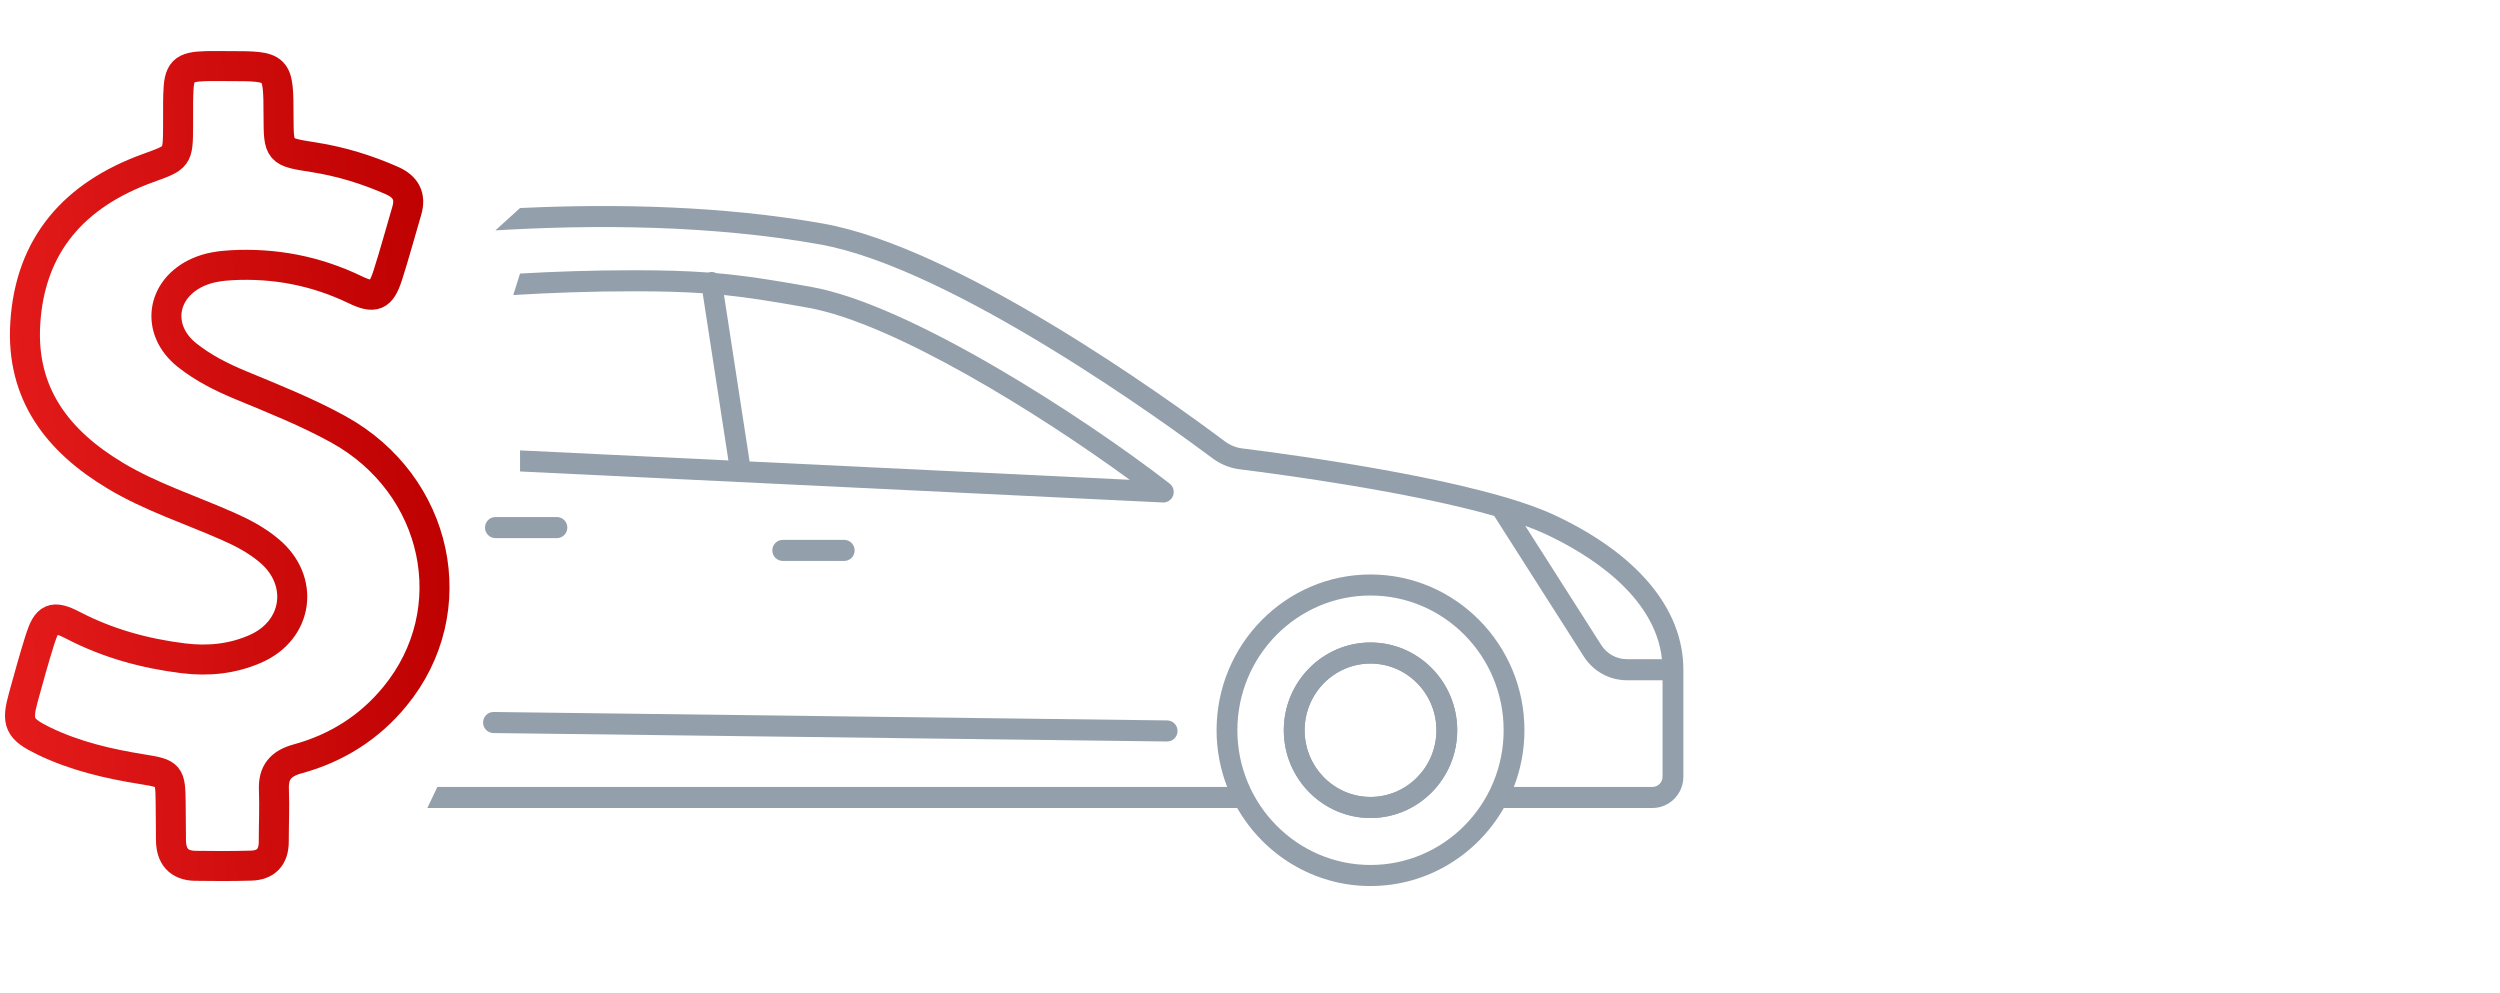
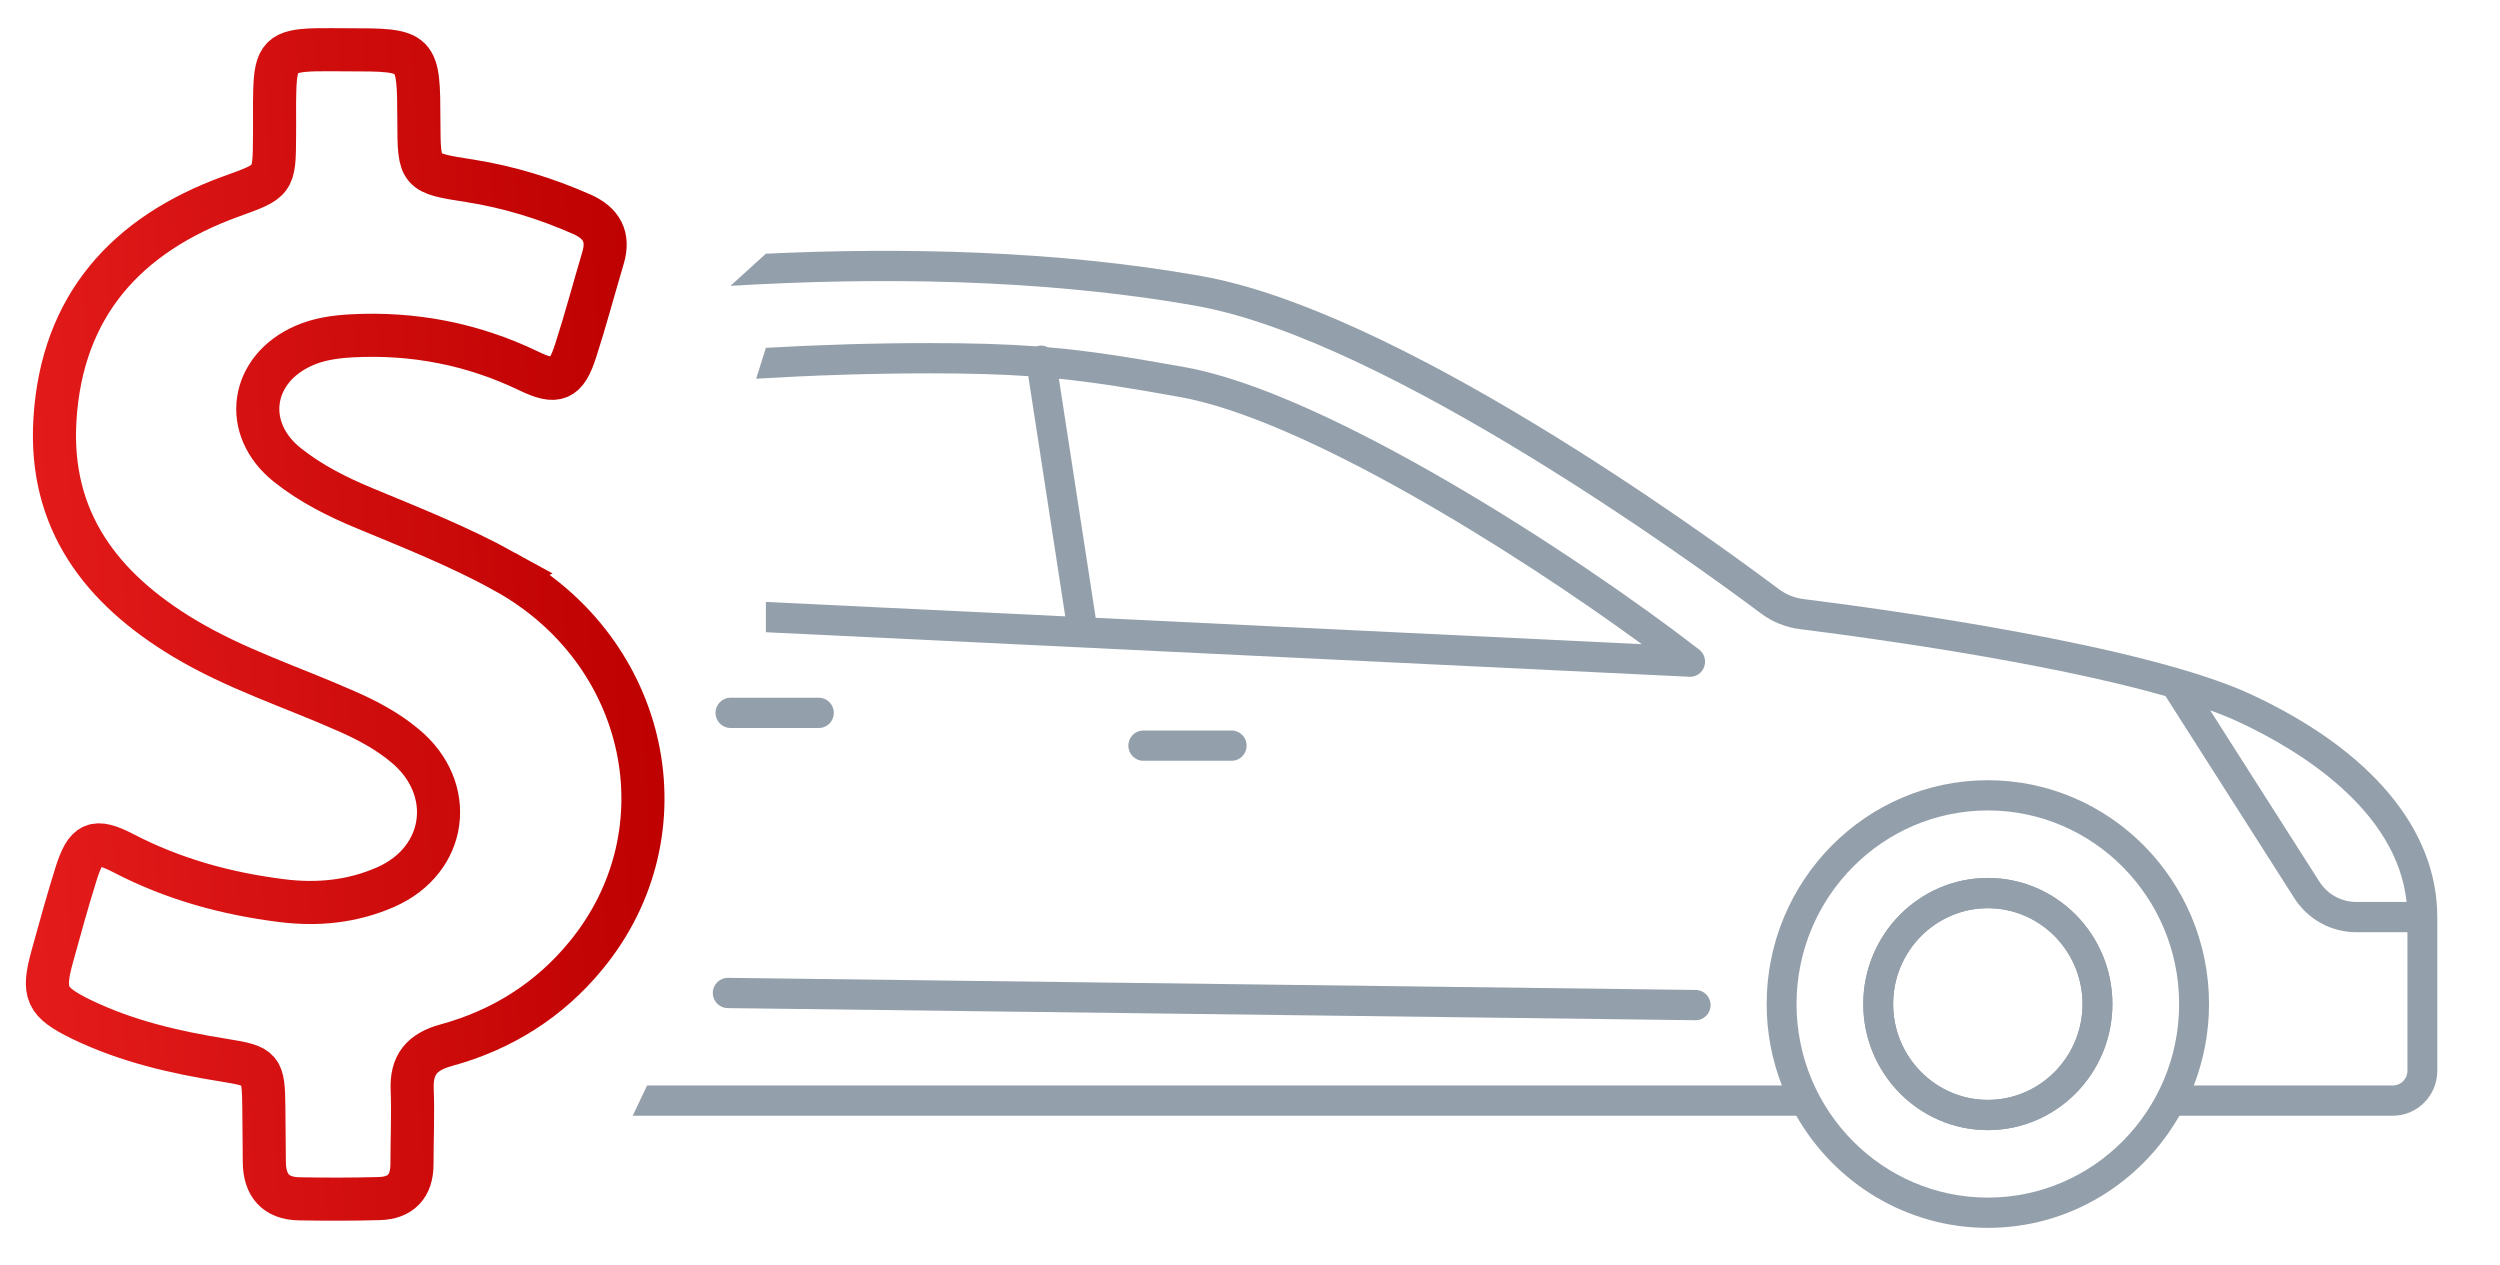
- <svg xmlns="http://www.w3.org/2000/svg" width="126" height="50" viewBox="0 60 125 1" fill="none">
-   <path fill-rule="evenodd" clip-rule="evenodd" d="M68.526 67.823C70.916 67.823 72.861 69.792 72.861 72.211C72.861 74.63 70.916 76.599 68.526 76.599C66.135 76.599 64.19 74.63 64.19 72.211C64.19 69.792 66.135 67.823 68.526 67.823ZM71.821 72.211C71.821 74.05 70.343 75.546 68.526 75.546C66.709 75.546 65.231 74.05 65.231 72.211C65.231 70.372 66.709 68.876 68.526 68.876C70.343 68.876 71.821 70.372 71.821 72.211Z" fill="#939FAA" />
-   <path fill-rule="evenodd" clip-rule="evenodd" d="M38.616 63.219C38.616 62.928 38.849 62.693 39.136 62.693H42.212C42.499 62.693 42.732 62.928 42.732 63.219C42.732 63.51 42.499 63.745 42.212 63.745H39.136C38.849 63.745 38.616 63.51 38.616 63.219ZM24.25 62.078C24.25 61.787 24.483 61.551 24.77 61.551H27.846C28.133 61.551 28.366 61.787 28.366 62.078C28.366 62.368 28.133 62.604 27.846 62.604H24.77C24.483 62.604 24.25 62.368 24.25 62.078ZM58.364 71.72C58.651 71.724 58.881 71.963 58.877 72.253C58.874 72.542 58.642 72.773 58.358 72.773H58.351L24.668 72.351C24.381 72.347 24.151 72.109 24.154 71.818C24.158 71.527 24.394 71.296 24.681 71.298L58.364 71.72Z" fill="#939FAA" />
-   <path fill-rule="evenodd" clip-rule="evenodd" d="M82.623 76.098H75.191C73.86 78.428 71.371 80 68.526 80C65.68 80 63.192 78.428 61.86 76.098H21.367L21.868 75.045H61.359C61.018 74.166 60.829 73.211 60.829 72.211C60.829 67.916 64.282 64.422 68.526 64.422C72.77 64.422 76.222 67.916 76.222 72.211C76.222 73.211 76.033 74.166 75.693 75.045H82.623C82.901 75.045 83.128 74.816 83.128 74.534V69.711H81.348C80.471 69.711 79.663 69.266 79.188 68.52L74.709 61.494C70.47 60.286 64.153 59.434 61.988 59.164C61.498 59.103 61.028 58.913 60.629 58.615C58.517 57.036 47.644 49.1 40.977 47.915C35.544 46.949 29.73 46.919 24.77 47.218L26.002 46.1C30.732 45.878 36.104 45.98 41.157 46.878C47.88 48.073 58.234 55.516 61.247 57.769C61.505 57.962 61.798 58.08 62.115 58.12C64.826 58.458 73.961 59.697 77.704 61.444C81.873 63.389 84.168 66.138 84.168 69.185V74.534C84.168 75.396 83.475 76.098 82.623 76.098ZM75.182 72.211C75.182 75.925 72.196 78.947 68.526 78.947C64.855 78.947 61.869 75.925 61.869 72.211C61.869 68.496 64.855 65.474 68.526 65.474C72.196 65.474 75.182 68.496 75.182 72.211ZM76.263 61.99C76.631 62.123 76.969 62.26 77.269 62.4C79.346 63.369 82.756 65.437 83.098 68.658H81.348C80.826 68.658 80.345 68.393 80.062 67.949L76.263 61.99Z" fill="#939FAA" />
-   <path fill-rule="evenodd" clip-rule="evenodd" d="M58.167 60.823C58.158 60.823 58.15 60.822 58.142 60.822L26.002 59.272V58.218L36.42 58.72L35.134 50.36C34.148 50.293 33.066 50.263 31.701 50.263C29.58 50.263 27.557 50.335 25.664 50.45L26.002 49.376C27.798 49.273 29.706 49.211 31.701 49.211C33.194 49.211 34.355 49.246 35.419 49.325C35.444 49.316 35.47 49.308 35.498 49.304C35.61 49.286 35.719 49.307 35.813 49.356C37.311 49.485 38.669 49.707 40.578 50.047C45.509 50.927 54.177 56.544 58.483 59.878C58.663 60.018 58.733 60.261 58.655 60.477C58.58 60.685 58.384 60.823 58.167 60.823ZM36.2 50.45C37.489 50.581 38.728 50.786 40.398 51.084C44.679 51.848 51.989 56.4 56.485 59.688L37.48 58.772L36.2 50.45Z" fill="#939FAA" />
-   <path fill-rule="evenodd" clip-rule="evenodd" d="M72.861 72.211C72.861 69.792 70.916 67.823 68.526 67.823C66.135 67.823 64.19 69.792 64.19 72.211C64.19 74.63 66.135 76.599 68.526 76.599C70.916 76.599 72.861 74.63 72.861 72.211ZM71.821 72.211C71.821 74.05 70.343 75.546 68.526 75.546C66.709 75.546 65.231 74.05 65.231 72.211C65.231 70.372 66.709 68.876 68.526 68.876C70.343 68.876 71.821 70.372 71.821 72.211Z" fill="#939FAA" />
-   <path d="M16.926 57.17C15.356 56.303 13.688 55.642 12.035 54.956C11.077 54.56 10.16 54.097 9.35 53.453C7.756 52.181 8.062 50.115 9.929 49.297C10.457 49.066 11.011 48.992 11.573 48.959C13.737 48.843 15.794 49.239 17.752 50.181C18.727 50.652 19.049 50.503 19.38 49.487C19.727 48.413 20.016 47.323 20.338 46.241C20.553 45.514 20.288 45.034 19.603 44.729C18.347 44.175 17.058 43.779 15.703 43.564C13.935 43.291 13.935 43.283 13.927 41.507C13.919 39.004 13.919 39.004 11.408 39.004C11.044 39.004 10.681 38.995 10.317 39.004C9.144 39.037 8.946 39.243 8.913 40.425C8.896 40.953 8.913 41.482 8.904 42.019C8.896 43.589 8.888 43.564 7.384 44.109C3.749 45.431 1.502 47.909 1.263 51.875C1.048 55.386 2.882 57.757 5.765 59.483C7.541 60.549 9.507 61.177 11.391 62.011C12.126 62.334 12.828 62.705 13.44 63.218C15.249 64.713 14.918 67.2 12.771 68.141C11.622 68.645 10.408 68.769 9.16 68.612C7.235 68.373 5.393 67.869 3.658 66.968C2.642 66.439 2.345 66.58 1.998 67.679C1.7 68.629 1.436 69.587 1.172 70.545C0.816 71.834 0.949 72.14 2.18 72.743C3.749 73.503 5.426 73.891 7.136 74.164C8.475 74.379 8.516 74.436 8.533 75.824C8.541 76.452 8.541 77.088 8.549 77.716C8.557 78.509 8.937 78.972 9.755 78.989C10.681 79.005 11.614 79.005 12.539 78.98C13.299 78.964 13.688 78.551 13.688 77.782C13.688 76.923 13.729 76.056 13.696 75.197C13.655 74.321 14.035 73.875 14.877 73.643C16.819 73.115 18.471 72.074 19.743 70.521C23.279 66.225 21.932 59.938 16.926 57.17Z" stroke="url(#paint0_linear_1505_61000)" stroke-width="1.5" />
+ <svg xmlns="http://www.w3.org/2000/svg" id="eJ2HNbLct5K1" viewBox="0 60 87 44" shape-rendering="geometricPrecision" text-rendering="geometricPrecision">
  <defs>
-     <linearGradient id="paint0_linear_1505_61000" x1="1" y1="79" x2="23.825" y2="77.764" gradientUnits="userSpaceOnUse">
-       <stop stop-color="#E41B1B" />
-       <stop offset="1" stop-color="#BD0000" />
+     <linearGradient id="eJ2HNbLct5K7-stroke" x1="1" y1="79" x2="23.825" y2="77.764" spreadMethod="pad" gradientUnits="userSpaceOnUse" gradientTransform="translate(0 0)">
+       <stop id="eJ2HNbLct5K7-stroke-0" offset="0%" stop-color="#e41b1b" />
+       <stop id="eJ2HNbLct5K7-stroke-1" offset="100%" stop-color="#bd0000" />
    </linearGradient>
  </defs>
+   <path d="M68.526,67.823c2.391,0,4.335,1.968,4.335,4.388s-1.945,4.388-4.335,4.388-4.335-1.968-4.335-4.388s1.945-4.388,4.335-4.388Zm3.295,4.388c0,1.839-1.478,3.335-3.295,3.335s-3.295-1.496-3.295-3.335c0-1.839,1.478-3.335,3.295-3.335s3.295,1.496,3.295,3.335Z" transform="translate(.650813 22.72963)" clip-rule="evenodd" fill="#939faa" fill-rule="evenodd" />
+   <path d="M38.616,63.219c0-.291.233-.526.52-.526h3.076c.287,0,.52.236.52.526s-.233.526-.52.526h-3.076c-.287,0-.52-.236-.52-.526ZM24.25,62.078c0-.291.233-.526.52-.526h3.076c.287,0,.52.236.52.526c0,.291-.233.526-.52.526h-3.076c-.287,0-.52-.236-.52-.526Zm34.114,9.643c.287.004.517.242.514.533-.004.288-.236.52-.52.52h-.006l-33.683-.422c-.287-.004-.517-.242-.514-.533s.24-.522.526-.52l33.683.422Z" transform="translate(.650813 22.72963)" clip-rule="evenodd" fill="#939faa" fill-rule="evenodd" />
+   <path d="M82.623,76.098h-7.431C73.86,78.428,71.371,80,68.526,80s-5.334-1.572-6.666-3.902h-40.493l.501-1.053h39.491c-.341-.879-.53-1.834-.53-2.834c0-4.295,3.453-7.789,7.697-7.789s7.697,3.494,7.697,7.789c0,1-.189,1.955-.53,2.834h6.93c.279,0,.505-.229.505-.511v-4.823h-1.78c-.877,0-1.685-.445-2.16-1.191l-4.479-7.026c-4.239-1.208-10.556-2.059-12.721-2.329-.491-.061-.961-.251-1.359-.549-2.112-1.579-12.985-9.516-19.652-10.701-5.432-.965-11.247-.995-16.207-.697l1.232-1.119c4.73-.221,10.102-.12,15.155.778c6.724,1.195,17.077,8.638,20.09,10.891.258.193.55.311.868.351c2.711.338,11.846,1.577,15.589,3.324c4.168,1.945,6.463,4.694,6.463,7.741v5.349c0,.862-.693,1.564-1.545,1.564Zm-7.44-3.887c0,3.715-2.986,6.736-6.657,6.736s-6.657-3.022-6.657-6.736s2.986-6.737,6.657-6.737s6.657,3.022,6.657,6.737ZM76.263,61.99c.368.133.706.27,1.006.41c2.077.969,5.487,3.037,5.829,6.258h-1.75c-.522,0-1.003-.265-1.286-.709L76.263,61.99Z" transform="translate(.650813 22.72963)" clip-rule="evenodd" fill="#939faa" fill-rule="evenodd" />
+   <path d="M58.167,60.823c-.008,0-.017-0-.025-.001L26.002,59.272v-1.054l10.418.502-1.286-8.36c-.986-.067-2.068-.097-3.433-.097-2.121,0-4.144.072-6.037.187l.338-1.075c1.796-.102,3.705-.165,5.699-.165c1.493,0,2.654.035,3.718.114.026-.008.051-.016.079-.021.112-.018.221.004.315.052c1.498.129,2.855.351,4.765.692c4.931.879,13.599,6.497,17.904,9.831.181.14.251.383.172.599-.075.208-.271.346-.488.346ZM36.2,50.45c1.289.131,2.527.336,4.197.634c4.281.763,11.591,5.316,16.087,8.604l-19.005-.917-1.28-8.321Z" transform="translate(.650813 22.72963)" clip-rule="evenodd" fill="#939faa" fill-rule="evenodd" />
+   <path d="M72.861,72.211c0-2.419-1.945-4.388-4.335-4.388s-4.335,1.968-4.335,4.388s1.945,4.388,4.335,4.388s4.335-1.968,4.335-4.388Zm-1.04-0c0,1.839-1.478,3.335-3.295,3.335s-3.295-1.496-3.295-3.335c0-1.839,1.478-3.335,3.295-3.335s3.295,1.496,3.295,3.335Z" transform="translate(.650813 22.72963)" clip-rule="evenodd" fill="#939faa" fill-rule="evenodd" />
+   <path d="M16.926,57.17c-1.57-.867-3.238-1.528-4.891-2.214-.958-.397-1.875-.859-2.685-1.504-1.594-1.272-1.289-3.337.578-4.155.529-.231,1.082-.306,1.644-.339c2.164-.116,4.221.281,6.179,1.223.975.471,1.297.322,1.627-.694.347-1.074.636-2.164.958-3.247.215-.727-.05-1.206-.735-1.512-1.256-.553-2.545-.95-3.899-1.165-1.768-.273-1.768-.281-1.776-2.057-.008-2.503-.008-2.503-2.52-2.503-.363,0-.727-.008-1.091,0-1.173.033-1.371.24-1.404,1.421-.017.529,0,1.058-.008,1.595-.008,1.57-.017,1.545-1.52,2.09-3.635,1.322-5.882,3.8-6.122,7.766-.215,3.511,1.619,5.882,4.502,7.609c1.776,1.066,3.742,1.694,5.626,2.528.735.322,1.438.694,2.049,1.206c1.809,1.495,1.479,3.982-.669,4.924-1.148.504-2.363.628-3.61.471-1.925-.24-3.767-.744-5.502-1.644-1.016-.529-1.314-.388-1.661.71-.297.95-.562,1.908-.826,2.867-.355,1.289-.223,1.594,1.008,2.197c1.57.76,3.247,1.148,4.957,1.421c1.338.215,1.38.273,1.396,1.661.008.628.008,1.264.017,1.892.008.793.388,1.256,1.206,1.272.925.017,1.859.017,2.784-.008.76-.017,1.148-.43,1.148-1.198c0-.859.041-1.727.008-2.586-.041-.876.339-1.322,1.181-1.553c1.941-.529,3.594-1.57,4.866-3.123c3.536-4.296,2.189-10.583-2.817-13.35Z" transform="translate(.650813 22.72963)" fill="none" stroke="url(#eJ2HNbLct5K7-stroke)" stroke-width="1.5" />
</svg>
